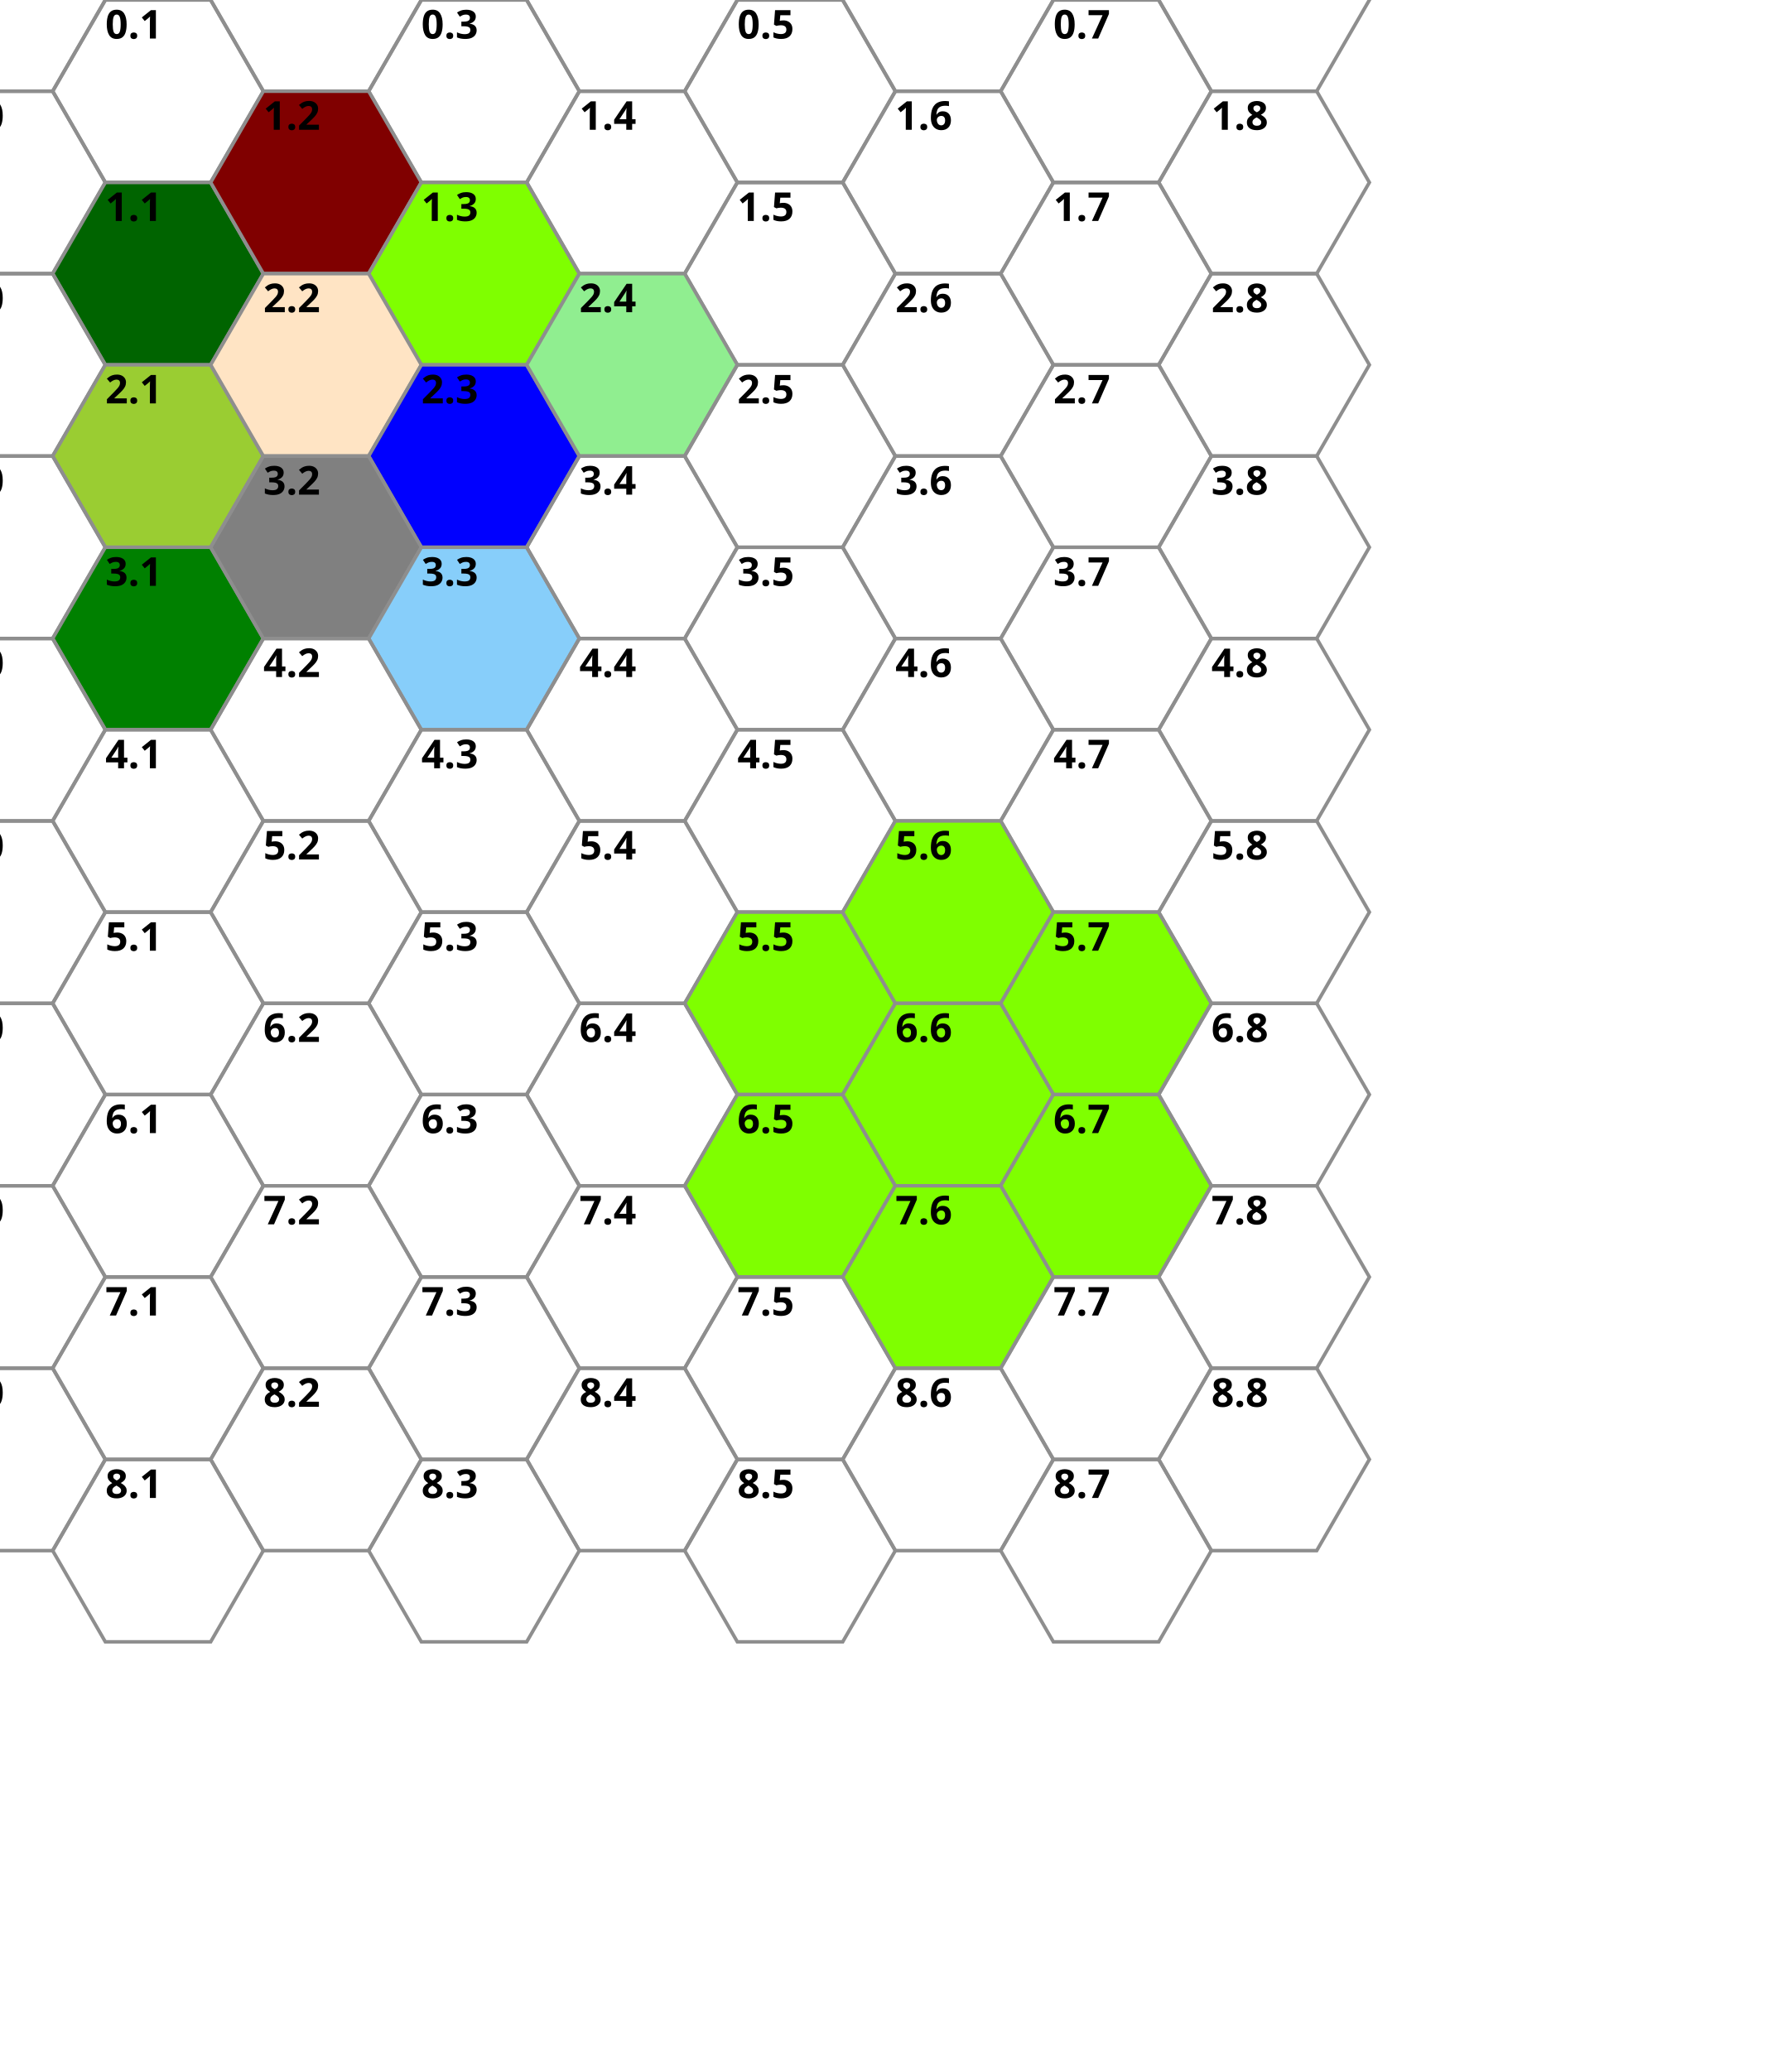
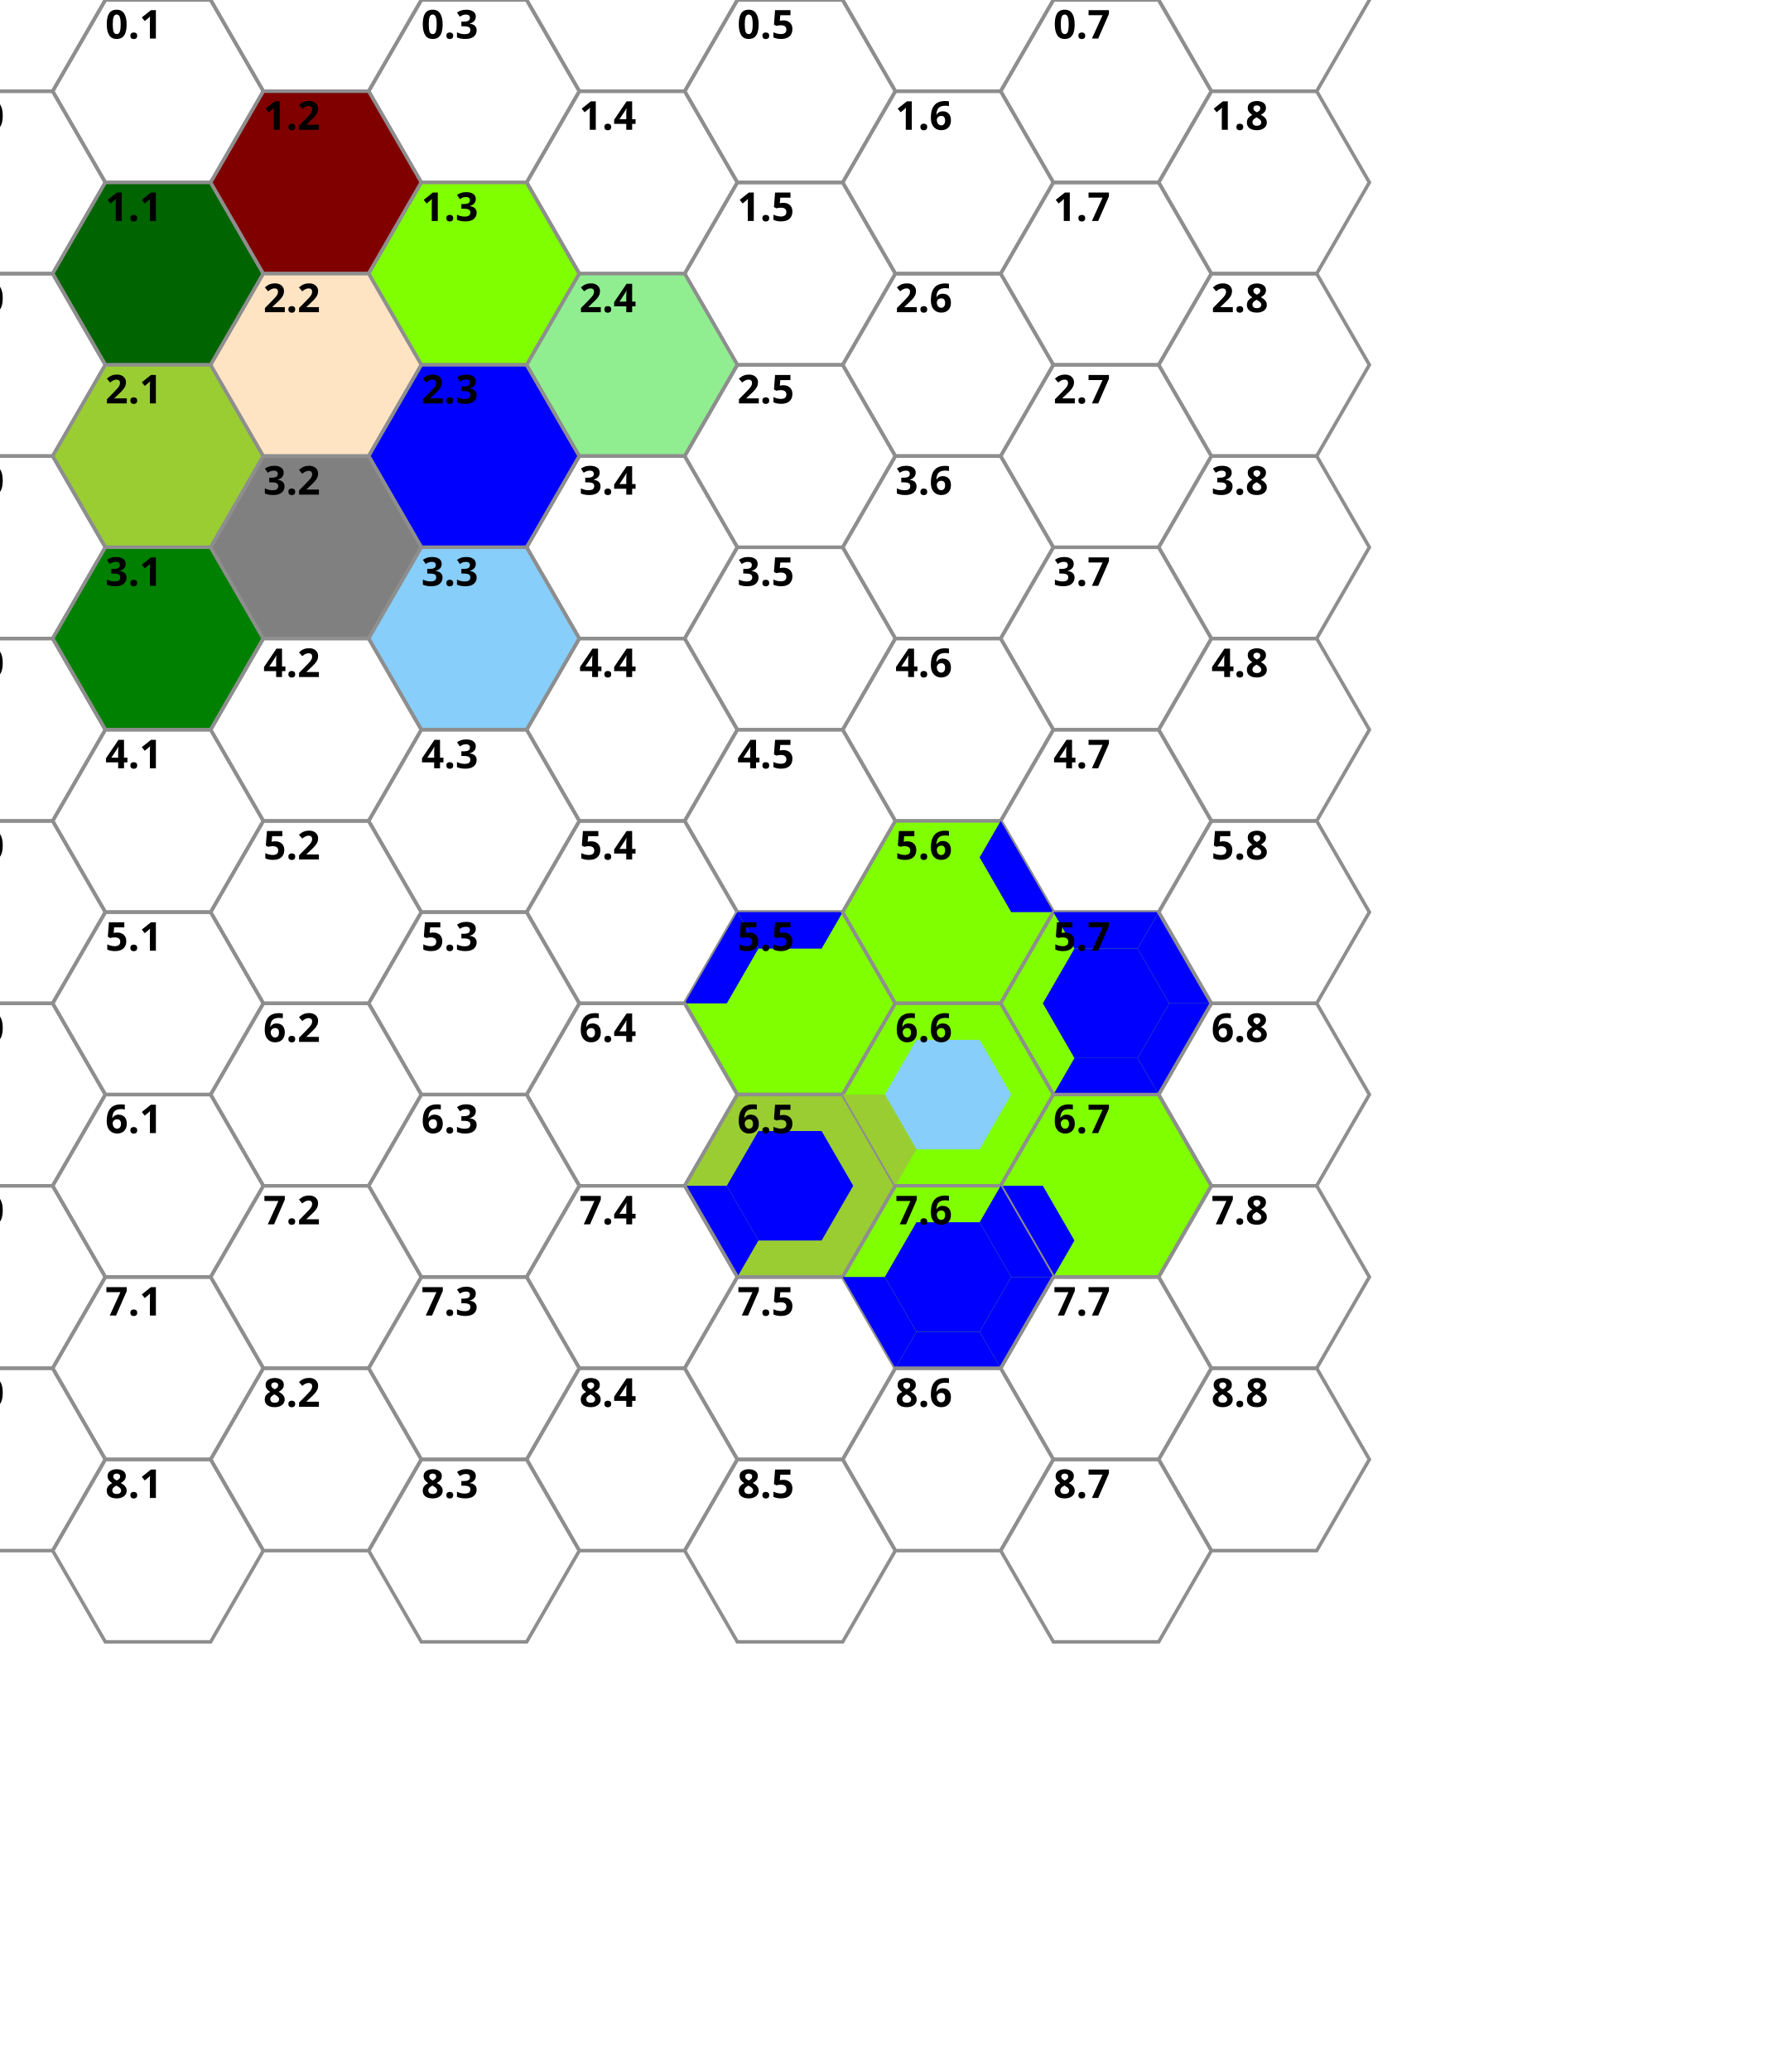
<svg xmlns="http://www.w3.org/2000/svg" width="270mm" height="312mm" data-name="Layer 1" id="Layer_1">
  <style type="text/css">
        polygon {
+             stroke-width: 2.0;
+         }
+ 
+         .grid {
            fill: none;
            stroke: #8E8E8E;
-             stroke-width: 2.0;
            stroke-miterlimit: 10;
        }

        .plain {
            fill: lightgreen;
        }

        .lwood {
            fill: green;
        }

        .hwood {
            fill: darkgreen;
        }

        .grass {
            fill: chartreuse;
        }

        .mountain {
            fill: maroon;
        }

        .hill {
            fill: bisque;
        }

        .sea {
            fill: blue;
        }


        .lake {
            fill: lightskyblue;
        }


        .marsh {
            fill: yellowgreen;
        }


        .desert {
            fill: lightyellow;
        }

        .unknown {
            fill: gray;
        }
    </style>
-   <polygon class="st0" points="60.0,0.0 30.0,-51.962 -30.0,-51.962 -60.0,0.0 -30.0,51.962 30.0,51.962 " />
-   <polygon class="st0" points="150.0,51.962 120.0,0.0 60.0,0.0 30.0,51.962 60.0,103.923 120.0,103.923 " />
-   <polygon class="st0" points="240.0,0.0 210.0,-51.962 150.0,-51.962 120.0,0.0 150.0,51.962 210.0,51.962 " />
-   <polygon class="st0" points="330.0,51.962 300.0,0.0 240.0,0.0 210.0,51.962 240.0,103.923 300.0,103.923 " />
-   <polygon class="st0" points="420.0,0.0 390.0,-51.962 330.0,-51.962 300.0,0.0 330.0,51.962 390.0,51.962 " />
-   <polygon class="st0" points="510.0,51.962 480.0,0.0 420.0,0.0 390.0,51.962 420.0,103.923 480.0,103.923 " />
-   <polygon class="st0" points="600.0,0.0 570.0,-51.962 510.0,-51.962 480.0,0.0 510.0,51.962 570.0,51.962 " />
-   <polygon class="st0" points="690.0,51.962 660.0,0.0 600.0,0.0 570.0,51.962 600.0,103.923 660.0,103.923 " />
-   <polygon class="st0" points="780.0,0.0 750.0,-51.962 690.0,-51.962 660.0,0.0 690.0,51.962 750.0,51.962 " />
-   <polygon class="st0" points="60.0,103.923 30.0,51.962 -30.0,51.962 -60.0,103.923 -30.0,155.885 30.0,155.885 " />
-   <polygon class="hwood" points="150.0,155.885 120.0,103.923 60.0,103.923 30.0,155.885 60.0,207.846 120.0,207.846 " />
-   <polygon class="mountain" points="240.0,103.923 210.0,51.962 150.0,51.962 120.0,103.923 150.0,155.885 210.0,155.885 " />
-   <polygon class="grass" points="330.0,155.885 300.0,103.923 240.0,103.923 210.0,155.885 240.0,207.846 300.0,207.846 " />
-   <polygon class="st0" points="420.0,103.923 390.0,51.962 330.0,51.962 300.0,103.923 330.0,155.885 390.0,155.885 " />
-   <polygon class="st0" points="510.0,155.885 480.0,103.923 420.0,103.923 390.0,155.885 420.0,207.846 480.0,207.846 " />
-   <polygon class="st0" points="600.0,103.923 570.0,51.962 510.0,51.962 480.0,103.923 510.0,155.885 570.0,155.885 " />
-   <polygon class="st0" points="690.0,155.885 660.0,103.923 600.0,103.923 570.0,155.885 600.0,207.846 660.0,207.846 " />
-   <polygon class="st0" points="780.0,103.923 750.0,51.962 690.0,51.962 660.0,103.923 690.0,155.885 750.0,155.885 " />
-   <polygon class="st0" points="60.0,207.846 30.0,155.885 -30.0,155.885 -60.0,207.846 -30.0,259.808 30.0,259.808 " />
-   <polygon class="marsh" points="150.0,259.808 120.0,207.846 60.0,207.846 30.0,259.808 60.0,311.769 120.0,311.769 " />
-   <polygon class="hill" points="240.0,207.846 210.0,155.885 150.0,155.885 120.0,207.846 150.0,259.808 210.0,259.808 " />
-   <polygon class="sea" points="330.0,259.808 300.0,207.846 240.0,207.846 210.0,259.808 240.0,311.769 300.0,311.769 " />
-   <polygon class="plain" points="420.0,207.846 390.0,155.885 330.0,155.885 300.0,207.846 330.0,259.808 390.0,259.808 " />
-   <polygon class="st0" points="510.0,259.808 480.0,207.846 420.0,207.846 390.0,259.808 420.0,311.769 480.0,311.769 " />
-   <polygon class="st0" points="600.0,207.846 570.0,155.885 510.0,155.885 480.0,207.846 510.0,259.808 570.0,259.808 " />
-   <polygon class="st0" points="690.0,259.808 660.0,207.846 600.0,207.846 570.0,259.808 600.0,311.769 660.0,311.769 " />
-   <polygon class="st0" points="780.0,207.846 750.0,155.885 690.0,155.885 660.0,207.846 690.0,259.808 750.0,259.808 " />
-   <polygon class="st0" points="60.0,311.769 30.0,259.808 -30.0,259.808 -60.0,311.769 -30.0,363.731 30.0,363.731 " />
-   <polygon class="lwood" points="150.0,363.731 120.0,311.769 60.0,311.769 30.0,363.731 60.0,415.692 120.0,415.692 " />
-   <polygon class="unknown" points="240.0,311.769 210.0,259.808 150.0,259.808 120.0,311.769 150.0,363.731 210.0,363.731 " />
-   <polygon class="lake" points="330.0,363.731 300.0,311.769 240.0,311.769 210.0,363.731 240.0,415.692 300.0,415.692 " />
-   <polygon class="st0" points="420.0,311.769 390.0,259.808 330.0,259.808 300.0,311.769 330.0,363.731 390.0,363.731 " />
-   <polygon class="st0" points="510.0,363.731 480.0,311.769 420.0,311.769 390.0,363.731 420.0,415.692 480.0,415.692 " />
-   <polygon class="st0" points="600.0,311.769 570.0,259.808 510.0,259.808 480.0,311.769 510.0,363.731 570.0,363.731 " />
-   <polygon class="st0" points="690.0,363.731 660.0,311.769 600.0,311.769 570.0,363.731 600.0,415.692 660.0,415.692 " />
-   <polygon class="st0" points="780.0,311.769 750.0,259.808 690.0,259.808 660.0,311.769 690.0,363.731 750.0,363.731 " />
-   <polygon class="st0" points="60.0,415.692 30.0,363.731 -30.0,363.731 -60.0,415.692 -30.0,467.654 30.0,467.654 " />
-   <polygon class="st0" points="150.0,467.654 120.0,415.692 60.0,415.692 30.0,467.654 60.0,519.615 120.0,519.615 " />
-   <polygon class="st0" points="240.0,415.692 210.0,363.731 150.0,363.731 120.0,415.692 150.0,467.654 210.0,467.654 " />
-   <polygon class="st0" points="330.0,467.654 300.0,415.692 240.0,415.692 210.0,467.654 240.0,519.615 300.0,519.615 " />
-   <polygon class="st0" points="420.0,415.692 390.0,363.731 330.0,363.731 300.0,415.692 330.0,467.654 390.0,467.654 " />
-   <polygon class="st0" points="510.0,467.654 480.0,415.692 420.0,415.692 390.0,467.654 420.0,519.615 480.0,519.615 " />
-   <polygon class="st0" points="600.0,415.692 570.0,363.731 510.0,363.731 480.0,415.692 510.0,467.654 570.0,467.654 " />
-   <polygon class="st0" points="690.0,467.654 660.0,415.692 600.0,415.692 570.0,467.654 600.0,519.615 660.0,519.615 " />
-   <polygon class="st0" points="780.0,415.692 750.0,363.731 690.0,363.731 660.0,415.692 690.0,467.654 750.0,467.654 " />
-   <polygon class="st0" points="60.0,519.615 30.0,467.654 -30.0,467.654 -60.0,519.615 -30.0,571.577 30.0,571.577 " />
-   <polygon class="st0" points="150.0,571.577 120.0,519.615 60.0,519.615 30.0,571.577 60.0,623.538 120.0,623.538 " />
-   <polygon class="st0" points="240.0,519.615 210.0,467.654 150.0,467.654 120.0,519.615 150.0,571.577 210.0,571.577 " />
-   <polygon class="st0" points="330.0,571.577 300.0,519.615 240.0,519.615 210.0,571.577 240.0,623.538 300.0,623.538 " />
-   <polygon class="st0" points="420.0,519.615 390.0,467.654 330.0,467.654 300.0,519.615 330.0,571.577 390.0,571.577 " />
-   <polygon class="grass" points="510.0,571.577 480.0,519.615 420.0,519.615 390.0,571.577 420.0,623.538 480.0,623.538 " />
-   <polygon class="grass" points="600.0,519.615 570.0,467.654 510.0,467.654 480.0,519.615 510.0,571.577 570.0,571.577 " />
-   <polygon class="grass" points="690.0,571.577 660.0,519.615 600.0,519.615 570.0,571.577 600.0,623.538 660.0,623.538 " />
-   <polygon class="st0" points="780.0,519.615 750.0,467.654 690.0,467.654 660.0,519.615 690.0,571.577 750.0,571.577 " />
-   <polygon class="st0" points="60.0,623.538 30.0,571.577 -30.0,571.577 -60.0,623.538 -30.0,675.5 30.0,675.5 " />
-   <polygon class="st0" points="150.0,675.5 120.0,623.538 60.0,623.538 30.0,675.5 60.0,727.461 120.0,727.461 " />
-   <polygon class="st0" points="240.0,623.538 210.0,571.577 150.0,571.577 120.0,623.538 150.0,675.5 210.0,675.5 " />
-   <polygon class="st0" points="330.0,675.5 300.0,623.538 240.0,623.538 210.0,675.5 240.0,727.461 300.0,727.461 " />
-   <polygon class="st0" points="420.0,623.538 390.0,571.577 330.0,571.577 300.0,623.538 330.0,675.5 390.0,675.5 " />
-   <polygon class="grass" points="510.0,675.5 480.0,623.538 420.0,623.538 390.0,675.5 420.0,727.461 480.0,727.461 " />
-   <polygon class="grass" points="600.0,623.538 570.0,571.577 510.0,571.577 480.0,623.538 510.0,675.5 570.0,675.5 " />
-   <polygon class="grass" points="690.0,675.5 660.0,623.538 600.0,623.538 570.0,675.5 600.0,727.461 660.0,727.461 " />
-   <polygon class="st0" points="780.0,623.538 750.0,571.577 690.0,571.577 660.0,623.538 690.0,675.5 750.0,675.5 " />
-   <polygon class="st0" points="60.0,727.461 30.0,675.5 -30.0,675.5 -60.0,727.461 -30.0,779.423 30.0,779.423 " />
-   <polygon class="st0" points="150.0,779.423 120.0,727.461 60.0,727.461 30.0,779.423 60.0,831.384 120.0,831.384 " />
-   <polygon class="st0" points="240.0,727.461 210.0,675.5 150.0,675.5 120.0,727.461 150.0,779.423 210.0,779.423 " />
-   <polygon class="st0" points="330.0,779.423 300.0,727.461 240.0,727.461 210.0,779.423 240.0,831.384 300.0,831.384 " />
-   <polygon class="st0" points="420.0,727.461 390.0,675.5 330.0,675.5 300.0,727.461 330.0,779.423 390.0,779.423 " />
-   <polygon class="st0" points="510.0,779.423 480.0,727.461 420.0,727.461 390.0,779.423 420.0,831.384 480.0,831.384 " />
-   <polygon class="grass" points="600.0,727.461 570.0,675.5 510.0,675.5 480.0,727.461 510.0,779.423 570.0,779.423 " />
-   <polygon class="st0" points="690.0,779.423 660.0,727.461 600.0,727.461 570.0,779.423 600.0,831.384 660.0,831.384 " />
-   <polygon class="st0" points="780.0,727.461 750.0,675.5 690.0,675.5 660.0,727.461 690.0,779.423 750.0,779.423 " />
-   <polygon class="st0" points="60.0,831.384 30.0,779.423 -30.0,779.423 -60.0,831.384 -30.0,883.346 30.0,883.346 " />
-   <polygon class="st0" points="150.0,883.346 120.0,831.384 60.0,831.384 30.0,883.346 60.0,935.307 120.0,935.307 " />
-   <polygon class="st0" points="240.0,831.384 210.0,779.423 150.0,779.423 120.0,831.384 150.0,883.346 210.0,883.346 " />
-   <polygon class="st0" points="330.0,883.346 300.0,831.384 240.0,831.384 210.0,883.346 240.0,935.307 300.0,935.307 " />
-   <polygon class="st0" points="420.0,831.384 390.0,779.423 330.0,779.423 300.0,831.384 330.0,883.346 390.0,883.346 " />
-   <polygon class="st0" points="510.0,883.346 480.0,831.384 420.0,831.384 390.0,883.346 420.0,935.307 480.0,935.307 " />
-   <polygon class="st0" points="600.0,831.384 570.0,779.423 510.0,779.423 480.0,831.384 510.0,883.346 570.0,883.346 " />
-   <polygon class="st0" points="690.0,883.346 660.0,831.384 600.0,831.384 570.0,883.346 600.0,935.307 660.0,935.307 " />
-   <polygon class="st0" points="780.0,831.384 750.0,779.423 690.0,779.423 660.0,831.384 690.0,883.346 750.0,883.346 " />
+   <polygon class="grid " points="60.0,0.0 30.0,-51.962 -30.0,-51.962 -60.0,0.0 -30.0,51.962 30.0,51.962 " />
+   <polygon class="grid " points="150.0,51.962 120.0,0.0 60.0,0.0 30.0,51.962 60.0,103.923 120.0,103.923 " />
+   <polygon class="grid " points="240.0,0.0 210.0,-51.962 150.0,-51.962 120.0,0.0 150.0,51.962 210.0,51.962 " />
+   <polygon class="grid " points="330.0,51.962 300.0,0.0 240.0,0.0 210.0,51.962 240.0,103.923 300.0,103.923 " />
+   <polygon class="grid " points="420.0,0.0 390.0,-51.962 330.0,-51.962 300.0,0.0 330.0,51.962 390.0,51.962 " />
+   <polygon class="grid " points="510.0,51.962 480.0,0.0 420.0,0.0 390.0,51.962 420.0,103.923 480.0,103.923 " />
+   <polygon class="grid " points="600.0,0.0 570.0,-51.962 510.0,-51.962 480.0,0.0 510.0,51.962 570.0,51.962 " />
+   <polygon class="grid " points="690.0,51.962 660.0,0.0 600.0,0.0 570.0,51.962 600.0,103.923 660.0,103.923 " />
+   <polygon class="grid " points="780.0,0.0 750.0,-51.962 690.0,-51.962 660.0,0.0 690.0,51.962 750.0,51.962 " />
+   <polygon class="grid " points="60.0,103.923 30.0,51.962 -30.0,51.962 -60.0,103.923 -30.0,155.885 30.0,155.885 " />
+   <polygon class="grid  hwood" points="150.0,155.885 120.0,103.923 60.0,103.923 30.0,155.885 60.0,207.846 120.0,207.846 " />
+   <polygon class="grid  mountain" points="240.0,103.923 210.0,51.962 150.0,51.962 120.0,103.923 150.0,155.885 210.0,155.885 " />
+   <polygon class="grid  grass" points="330.0,155.885 300.0,103.923 240.0,103.923 210.0,155.885 240.0,207.846 300.0,207.846 " />
+   <polygon class="grid " points="420.0,103.923 390.0,51.962 330.0,51.962 300.0,103.923 330.0,155.885 390.0,155.885 " />
+   <polygon class="grid " points="510.0,155.885 480.0,103.923 420.0,103.923 390.0,155.885 420.0,207.846 480.0,207.846 " />
+   <polygon class="grid " points="600.0,103.923 570.0,51.962 510.0,51.962 480.0,103.923 510.0,155.885 570.0,155.885 " />
+   <polygon class="grid " points="690.0,155.885 660.0,103.923 600.0,103.923 570.0,155.885 600.0,207.846 660.0,207.846 " />
+   <polygon class="grid " points="780.0,103.923 750.0,51.962 690.0,51.962 660.0,103.923 690.0,155.885 750.0,155.885 " />
+   <polygon class="grid " points="60.0,207.846 30.0,155.885 -30.0,155.885 -60.0,207.846 -30.0,259.808 30.0,259.808 " />
+   <polygon class="grid  marsh" points="150.0,259.808 120.0,207.846 60.0,207.846 30.0,259.808 60.0,311.769 120.0,311.769 " />
+   <polygon class="grid  hill" points="240.0,207.846 210.0,155.885 150.0,155.885 120.0,207.846 150.0,259.808 210.0,259.808 " />
+   <polygon class="grid  sea" points="330.0,259.808 300.0,207.846 240.0,207.846 210.0,259.808 240.0,311.769 300.0,311.769 " />
+   <polygon class="grid  plain" points="420.0,207.846 390.0,155.885 330.0,155.885 300.0,207.846 330.0,259.808 390.0,259.808 " />
+   <polygon class="grid " points="510.0,259.808 480.0,207.846 420.0,207.846 390.0,259.808 420.0,311.769 480.0,311.769 " />
+   <polygon class="grid " points="600.0,207.846 570.0,155.885 510.0,155.885 480.0,207.846 510.0,259.808 570.0,259.808 " />
+   <polygon class="grid " points="690.0,259.808 660.0,207.846 600.0,207.846 570.0,259.808 600.0,311.769 660.0,311.769 " />
+   <polygon class="grid " points="780.0,207.846 750.0,155.885 690.0,155.885 660.0,207.846 690.0,259.808 750.0,259.808 " />
+   <polygon class="grid " points="60.0,311.769 30.0,259.808 -30.0,259.808 -60.0,311.769 -30.0,363.731 30.0,363.731 " />
+   <polygon class="grid  lwood" points="150.0,363.731 120.0,311.769 60.0,311.769 30.0,363.731 60.0,415.692 120.0,415.692 " />
+   <polygon class="grid  unknown" points="240.0,311.769 210.0,259.808 150.0,259.808 120.0,311.769 150.0,363.731 210.0,363.731 " />
+   <polygon class="grid  lake" points="330.0,363.731 300.0,311.769 240.0,311.769 210.0,363.731 240.0,415.692 300.0,415.692 " />
+   <polygon class="grid " points="420.0,311.769 390.0,259.808 330.0,259.808 300.0,311.769 330.0,363.731 390.0,363.731 " />
+   <polygon class="grid " points="510.0,363.731 480.0,311.769 420.0,311.769 390.0,363.731 420.0,415.692 480.0,415.692 " />
+   <polygon class="grid " points="600.0,311.769 570.0,259.808 510.0,259.808 480.0,311.769 510.0,363.731 570.0,363.731 " />
+   <polygon class="grid " points="690.0,363.731 660.0,311.769 600.0,311.769 570.0,363.731 600.0,415.692 660.0,415.692 " />
+   <polygon class="grid " points="780.0,311.769 750.0,259.808 690.0,259.808 660.0,311.769 690.0,363.731 750.0,363.731 " />
+   <polygon class="grid " points="60.0,415.692 30.0,363.731 -30.0,363.731 -60.0,415.692 -30.0,467.654 30.0,467.654 " />
+   <polygon class="grid " points="150.0,467.654 120.0,415.692 60.0,415.692 30.0,467.654 60.0,519.615 120.0,519.615 " />
+   <polygon class="grid " points="240.0,415.692 210.0,363.731 150.0,363.731 120.0,415.692 150.0,467.654 210.0,467.654 " />
+   <polygon class="grid " points="330.0,467.654 300.0,415.692 240.0,415.692 210.0,467.654 240.0,519.615 300.0,519.615 " />
+   <polygon class="grid " points="420.0,415.692 390.0,363.731 330.0,363.731 300.0,415.692 330.0,467.654 390.0,467.654 " />
+   <polygon class="grid " points="510.0,467.654 480.0,415.692 420.0,415.692 390.0,467.654 420.0,519.615 480.0,519.615 " />
+   <polygon class="grid " points="600.0,415.692 570.0,363.731 510.0,363.731 480.0,415.692 510.0,467.654 570.0,467.654 " />
+   <polygon class="grid " points="690.0,467.654 660.0,415.692 600.0,415.692 570.0,467.654 600.0,519.615 660.0,519.615 " />
+   <polygon class="grid " points="780.0,415.692 750.0,363.731 690.0,363.731 660.0,415.692 690.0,467.654 750.0,467.654 " />
+   <polygon class="grid " points="60.0,519.615 30.0,467.654 -30.0,467.654 -60.0,519.615 -30.0,571.577 30.0,571.577 " />
+   <polygon class="grid " points="150.0,571.577 120.0,519.615 60.0,519.615 30.0,571.577 60.0,623.538 120.0,623.538 " />
+   <polygon class="grid " points="240.0,519.615 210.0,467.654 150.0,467.654 120.0,519.615 150.0,571.577 210.0,571.577 " />
+   <polygon class="grid " points="330.0,571.577 300.0,519.615 240.0,519.615 210.0,571.577 240.0,623.538 300.0,623.538 " />
+   <polygon class="grid " points="420.0,519.615 390.0,467.654 330.0,467.654 300.0,519.615 330.0,571.577 390.0,571.577 " />
+   <polygon class="grid  grass" points="510.0,571.577 480.0,519.615 420.0,519.615 390.0,571.577 420.0,623.538 480.0,623.538 " />
+   <polygon class="sea" points="414.0,571.577 432.0,540.4 420.0,519.615 390.0,571.577" />
+   <polygon class="sea" points="468.0,540.4 432.0,540.4 420.0,519.615 480.0,519.615" />
+   <polygon class="grid  grass" points="600.0,519.615 570.0,467.654 510.0,467.654 480.0,519.615 510.0,571.577 570.0,571.577 " />
+   <polygon class="sea" points="576.0,519.615 558.0,488.438 570.0,467.654 600.0,519.615" />
+   <polygon class="grid  grass" points="690.0,571.577 660.0,519.615 600.0,519.615 570.0,571.577 600.0,623.538 660.0,623.538 " />
+   <polygon class="sea" points="666.0,571.577 648.0,540.4 660.0,519.615 690.0,571.577" />
+   <polygon class="sea" points="648.0,540.4 612.0,540.4 600.0,519.615 660.0,519.615" />
+   <polygon class="sea" points="666.0,571.577 648.0,602.754 660.0,623.538 690.0,571.577" />
+   <polygon class="sea" points="648.0,602.754 612.0,602.754 600.0,623.538 660.0,623.538" />
+   <polygon class="sea" points="666.0,571.577 648.0,540.4 612.0,540.4 594.0,571.577 612.0,602.754 648.0,602.754" />
+   <polygon class="grid " points="780.0,519.615 750.0,467.654 690.0,467.654 660.0,519.615 690.0,571.577 750.0,571.577 " />
+   <polygon class="grid " points="60.0,623.538 30.0,571.577 -30.0,571.577 -60.0,623.538 -30.0,675.5 30.0,675.5 " />
+   <polygon class="grid " points="150.0,675.5 120.0,623.538 60.0,623.538 30.0,675.5 60.0,727.461 120.0,727.461 " />
+   <polygon class="grid " points="240.0,623.538 210.0,571.577 150.0,571.577 120.0,623.538 150.0,675.5 210.0,675.5 " />
+   <polygon class="grid " points="330.0,675.5 300.0,623.538 240.0,623.538 210.0,675.5 240.0,727.461 300.0,727.461 " />
+   <polygon class="grid " points="420.0,623.538 390.0,571.577 330.0,571.577 300.0,623.538 330.0,675.5 390.0,675.5 " />
+   <polygon class="grid  marsh" points="510.0,675.5 480.0,623.538 420.0,623.538 390.0,675.5 420.0,727.461 480.0,727.461 " />
+   <polygon class="sea" points="414.0,675.5 432.0,706.677 420.0,727.461 390.0,675.5" />
+   <polygon class="sea" points="486.0,675.5 468.0,644.323 432.0,644.323 414.0,675.5 432.0,706.677 468.0,706.677" />
+   <polygon class="grid  grass" points="600.0,623.538 570.0,571.577 510.0,571.577 480.0,623.538 510.0,675.5 570.0,675.5 " />
+   <polygon class="lake" points="576.0,623.538 558.0,592.361 522.0,592.361 504.0,623.538 522.0,654.715 558.0,654.715" />
+   <polygon class="marsh" points="504.0,623.538 522.0,654.715 510.0,675.5 480.0,623.538" />
+   <polygon class="grid  grass" points="690.0,675.5 660.0,623.538 600.0,623.538 570.0,675.5 600.0,727.461 660.0,727.461 " />
+   <polygon class="sea" points="594.0,675.5 612.0,706.677 600.0,727.461 570.0,675.5" />
+   <polygon class="grid " points="780.0,623.538 750.0,571.577 690.0,571.577 660.0,623.538 690.0,675.5 750.0,675.5 " />
+   <polygon class="grid " points="60.0,727.461 30.0,675.5 -30.0,675.5 -60.0,727.461 -30.0,779.423 30.0,779.423 " />
+   <polygon class="grid " points="150.0,779.423 120.0,727.461 60.0,727.461 30.0,779.423 60.0,831.384 120.0,831.384 " />
+   <polygon class="grid " points="240.0,727.461 210.0,675.5 150.0,675.5 120.0,727.461 150.0,779.423 210.0,779.423 " />
+   <polygon class="grid " points="330.0,779.423 300.0,727.461 240.0,727.461 210.0,779.423 240.0,831.384 300.0,831.384 " />
+   <polygon class="grid " points="420.0,727.461 390.0,675.5 330.0,675.5 300.0,727.461 330.0,779.423 390.0,779.423 " />
+   <polygon class="grid " points="510.0,779.423 480.0,727.461 420.0,727.461 390.0,779.423 420.0,831.384 480.0,831.384 " />
+   <polygon class="grid  grass" points="600.0,727.461 570.0,675.5 510.0,675.5 480.0,727.461 510.0,779.423 570.0,779.423 " />
+   <polygon class="sea" points="504.0,727.461 522.0,758.638 510.0,779.423 480.0,727.461" />
+   <polygon class="sea" points="558.0,758.638 522.0,758.638 510.0,779.423 570.0,779.423" />
+   <polygon class="sea" points="576.0,727.461 558.0,758.638 570.0,779.423 600.0,727.461" />
+   <polygon class="sea" points="576.0,727.461 558.0,696.284 522.0,696.284 504.0,727.461 522.0,758.638 558.0,758.638" />
+   <polygon class="sea" points="576.0,727.461 558.0,696.284 570.0,675.5 600.0,727.461" />
+   <polygon class="grid " points="690.0,779.423 660.0,727.461 600.0,727.461 570.0,779.423 600.0,831.384 660.0,831.384 " />
+   <polygon class="grid " points="780.0,727.461 750.0,675.5 690.0,675.5 660.0,727.461 690.0,779.423 750.0,779.423 " />
+   <polygon class="grid " points="60.0,831.384 30.0,779.423 -30.0,779.423 -60.0,831.384 -30.0,883.346 30.0,883.346 " />
+   <polygon class="grid " points="150.0,883.346 120.0,831.384 60.0,831.384 30.0,883.346 60.0,935.307 120.0,935.307 " />
+   <polygon class="grid " points="240.0,831.384 210.0,779.423 150.0,779.423 120.0,831.384 150.0,883.346 210.0,883.346 " />
+   <polygon class="grid " points="330.0,883.346 300.0,831.384 240.0,831.384 210.0,883.346 240.0,935.307 300.0,935.307 " />
+   <polygon class="grid " points="420.0,831.384 390.0,779.423 330.0,779.423 300.0,831.384 330.0,883.346 390.0,883.346 " />
+   <polygon class="grid " points="510.0,883.346 480.0,831.384 420.0,831.384 390.0,883.346 420.0,935.307 480.0,935.307 " />
+   <polygon class="grid " points="600.0,831.384 570.0,779.423 510.0,779.423 480.0,831.384 510.0,883.346 570.0,883.346 " />
+   <polygon class="grid " points="690.0,883.346 660.0,831.384 600.0,831.384 570.0,883.346 600.0,935.307 660.0,935.307 " />
+   <polygon class="grid " points="780.0,831.384 750.0,779.423 690.0,779.423 660.0,831.384 690.0,883.346 750.0,883.346 " />
  <text transform="translate(-30.0 -30.0)" style="font-size: 6.0mm;font-family: PTSans-NarrowBold, PT Sans Narrow;font-weight: 700">0.0</text>
  <text transform="translate(60.0 21.96152)" style="font-size: 6.0mm;font-family: PTSans-NarrowBold, PT Sans Narrow;font-weight: 700">0.1</text>
  <text transform="translate(150.0 -30.0)" style="font-size: 6.0mm;font-family: PTSans-NarrowBold, PT Sans Narrow;font-weight: 700">0.2</text>
  <text transform="translate(240.0 21.96152)" style="font-size: 6.0mm;font-family: PTSans-NarrowBold, PT Sans Narrow;font-weight: 700">0.3</text>
  <text transform="translate(330.0 -30.0)" style="font-size: 6.0mm;font-family: PTSans-NarrowBold, PT Sans Narrow;font-weight: 700">0.4</text>
  <text transform="translate(420.0 21.96152)" style="font-size: 6.0mm;font-family: PTSans-NarrowBold, PT Sans Narrow;font-weight: 700">0.5</text>
  <text transform="translate(510.0 -30.0)" style="font-size: 6.0mm;font-family: PTSans-NarrowBold, PT Sans Narrow;font-weight: 700">0.6</text>
  <text transform="translate(600.0 21.96152)" style="font-size: 6.0mm;font-family: PTSans-NarrowBold, PT Sans Narrow;font-weight: 700">0.7</text>
  <text transform="translate(690.0 -30.0)" style="font-size: 6.0mm;font-family: PTSans-NarrowBold, PT Sans Narrow;font-weight: 700">0.8</text>
  <text transform="translate(-30.0 73.92305)" style="font-size: 6.0mm;font-family: PTSans-NarrowBold, PT Sans Narrow;font-weight: 700">1.0</text>
  <text transform="translate(60.0 125.8846)" style="font-size: 6.0mm;font-family: PTSans-NarrowBold, PT Sans Narrow;font-weight: 700">1.1</text>
  <text transform="translate(150.0 73.92305)" style="font-size: 6.0mm;font-family: PTSans-NarrowBold, PT Sans Narrow;font-weight: 700">1.2</text>
  <text transform="translate(240.0 125.8846)" style="font-size: 6.0mm;font-family: PTSans-NarrowBold, PT Sans Narrow;font-weight: 700">1.3</text>
  <text transform="translate(330.0 73.92305)" style="font-size: 6.0mm;font-family: PTSans-NarrowBold, PT Sans Narrow;font-weight: 700">1.4</text>
  <text transform="translate(420.0 125.8846)" style="font-size: 6.0mm;font-family: PTSans-NarrowBold, PT Sans Narrow;font-weight: 700">1.5</text>
  <text transform="translate(510.0 73.92305)" style="font-size: 6.0mm;font-family: PTSans-NarrowBold, PT Sans Narrow;font-weight: 700">1.6</text>
  <text transform="translate(600.0 125.8846)" style="font-size: 6.0mm;font-family: PTSans-NarrowBold, PT Sans Narrow;font-weight: 700">1.7</text>
  <text transform="translate(690.0 73.92305)" style="font-size: 6.0mm;font-family: PTSans-NarrowBold, PT Sans Narrow;font-weight: 700">1.8</text>
  <text transform="translate(-30.0 177.8461)" style="font-size: 6.0mm;font-family: PTSans-NarrowBold, PT Sans Narrow;font-weight: 700">2.0</text>
  <text transform="translate(60.0 229.8076)" style="font-size: 6.0mm;font-family: PTSans-NarrowBold, PT Sans Narrow;font-weight: 700">2.1</text>
  <text transform="translate(150.0 177.8461)" style="font-size: 6.0mm;font-family: PTSans-NarrowBold, PT Sans Narrow;font-weight: 700">2.2</text>
  <text transform="translate(240.0 229.8076)" style="font-size: 6.0mm;font-family: PTSans-NarrowBold, PT Sans Narrow;font-weight: 700">2.3</text>
  <text transform="translate(330.0 177.8461)" style="font-size: 6.0mm;font-family: PTSans-NarrowBold, PT Sans Narrow;font-weight: 700">2.4</text>
  <text transform="translate(420.0 229.8076)" style="font-size: 6.0mm;font-family: PTSans-NarrowBold, PT Sans Narrow;font-weight: 700">2.5</text>
  <text transform="translate(510.0 177.8461)" style="font-size: 6.0mm;font-family: PTSans-NarrowBold, PT Sans Narrow;font-weight: 700">2.6</text>
  <text transform="translate(600.0 229.8076)" style="font-size: 6.0mm;font-family: PTSans-NarrowBold, PT Sans Narrow;font-weight: 700">2.7</text>
  <text transform="translate(690.0 177.8461)" style="font-size: 6.0mm;font-family: PTSans-NarrowBold, PT Sans Narrow;font-weight: 700">2.8</text>
  <text transform="translate(-30.0 281.7691)" style="font-size: 6.0mm;font-family: PTSans-NarrowBold, PT Sans Narrow;font-weight: 700">3.0</text>
  <text transform="translate(60.0 333.7307)" style="font-size: 6.0mm;font-family: PTSans-NarrowBold, PT Sans Narrow;font-weight: 700">3.1</text>
  <text transform="translate(150.0 281.7691)" style="font-size: 6.0mm;font-family: PTSans-NarrowBold, PT Sans Narrow;font-weight: 700">3.2</text>
  <text transform="translate(240.0 333.7307)" style="font-size: 6.0mm;font-family: PTSans-NarrowBold, PT Sans Narrow;font-weight: 700">3.3</text>
  <text transform="translate(330.0 281.7691)" style="font-size: 6.0mm;font-family: PTSans-NarrowBold, PT Sans Narrow;font-weight: 700">3.4</text>
  <text transform="translate(420.0 333.7307)" style="font-size: 6.0mm;font-family: PTSans-NarrowBold, PT Sans Narrow;font-weight: 700">3.5</text>
  <text transform="translate(510.0 281.7691)" style="font-size: 6.0mm;font-family: PTSans-NarrowBold, PT Sans Narrow;font-weight: 700">3.6</text>
  <text transform="translate(600.0 333.7307)" style="font-size: 6.0mm;font-family: PTSans-NarrowBold, PT Sans Narrow;font-weight: 700">3.7</text>
  <text transform="translate(690.0 281.7691)" style="font-size: 6.0mm;font-family: PTSans-NarrowBold, PT Sans Narrow;font-weight: 700">3.8</text>
  <text transform="translate(-30.0 385.6922)" style="font-size: 6.0mm;font-family: PTSans-NarrowBold, PT Sans Narrow;font-weight: 700">4.0</text>
  <text transform="translate(60.0 437.6537)" style="font-size: 6.0mm;font-family: PTSans-NarrowBold, PT Sans Narrow;font-weight: 700">4.1</text>
  <text transform="translate(150.0 385.6922)" style="font-size: 6.0mm;font-family: PTSans-NarrowBold, PT Sans Narrow;font-weight: 700">4.2</text>
  <text transform="translate(240.0 437.6537)" style="font-size: 6.0mm;font-family: PTSans-NarrowBold, PT Sans Narrow;font-weight: 700">4.3</text>
  <text transform="translate(330.0 385.6922)" style="font-size: 6.0mm;font-family: PTSans-NarrowBold, PT Sans Narrow;font-weight: 700">4.4</text>
  <text transform="translate(420.0 437.6537)" style="font-size: 6.0mm;font-family: PTSans-NarrowBold, PT Sans Narrow;font-weight: 700">4.5</text>
  <text transform="translate(510.0 385.6922)" style="font-size: 6.0mm;font-family: PTSans-NarrowBold, PT Sans Narrow;font-weight: 700">4.6</text>
  <text transform="translate(600.0 437.6537)" style="font-size: 6.0mm;font-family: PTSans-NarrowBold, PT Sans Narrow;font-weight: 700">4.7</text>
  <text transform="translate(690.0 385.6922)" style="font-size: 6.0mm;font-family: PTSans-NarrowBold, PT Sans Narrow;font-weight: 700">4.8</text>
  <text transform="translate(-30.0 489.6152)" style="font-size: 6.0mm;font-family: PTSans-NarrowBold, PT Sans Narrow;font-weight: 700">5.0</text>
  <text transform="translate(60.0 541.5768)" style="font-size: 6.0mm;font-family: PTSans-NarrowBold, PT Sans Narrow;font-weight: 700">5.1</text>
  <text transform="translate(150.0 489.6152)" style="font-size: 6.0mm;font-family: PTSans-NarrowBold, PT Sans Narrow;font-weight: 700">5.2</text>
  <text transform="translate(240.0 541.5768)" style="font-size: 6.0mm;font-family: PTSans-NarrowBold, PT Sans Narrow;font-weight: 700">5.3</text>
  <text transform="translate(330.0 489.6152)" style="font-size: 6.0mm;font-family: PTSans-NarrowBold, PT Sans Narrow;font-weight: 700">5.4</text>
  <text transform="translate(420.0 541.5768)" style="font-size: 6.0mm;font-family: PTSans-NarrowBold, PT Sans Narrow;font-weight: 700">5.5</text>
  <text transform="translate(510.0 489.6152)" style="font-size: 6.0mm;font-family: PTSans-NarrowBold, PT Sans Narrow;font-weight: 700">5.6</text>
  <text transform="translate(600.0 541.5768)" style="font-size: 6.0mm;font-family: PTSans-NarrowBold, PT Sans Narrow;font-weight: 700">5.7</text>
  <text transform="translate(690.0 489.6152)" style="font-size: 6.0mm;font-family: PTSans-NarrowBold, PT Sans Narrow;font-weight: 700">5.8</text>
  <text transform="translate(-30.0 593.5383)" style="font-size: 6.0mm;font-family: PTSans-NarrowBold, PT Sans Narrow;font-weight: 700">6.0</text>
  <text transform="translate(60.0 645.4998)" style="font-size: 6.0mm;font-family: PTSans-NarrowBold, PT Sans Narrow;font-weight: 700">6.1</text>
  <text transform="translate(150.0 593.5383)" style="font-size: 6.0mm;font-family: PTSans-NarrowBold, PT Sans Narrow;font-weight: 700">6.2</text>
  <text transform="translate(240.0 645.4998)" style="font-size: 6.0mm;font-family: PTSans-NarrowBold, PT Sans Narrow;font-weight: 700">6.3</text>
  <text transform="translate(330.0 593.5383)" style="font-size: 6.0mm;font-family: PTSans-NarrowBold, PT Sans Narrow;font-weight: 700">6.4</text>
  <text transform="translate(420.0 645.4998)" style="font-size: 6.0mm;font-family: PTSans-NarrowBold, PT Sans Narrow;font-weight: 700">6.5</text>
  <text transform="translate(510.0 593.5383)" style="font-size: 6.0mm;font-family: PTSans-NarrowBold, PT Sans Narrow;font-weight: 700">6.6</text>
  <text transform="translate(600.0 645.4998)" style="font-size: 6.0mm;font-family: PTSans-NarrowBold, PT Sans Narrow;font-weight: 700">6.7</text>
  <text transform="translate(690.0 593.5383)" style="font-size: 6.0mm;font-family: PTSans-NarrowBold, PT Sans Narrow;font-weight: 700">6.8</text>
  <text transform="translate(-30.0 697.4613)" style="font-size: 6.0mm;font-family: PTSans-NarrowBold, PT Sans Narrow;font-weight: 700">7.0</text>
  <text transform="translate(60.0 749.4229)" style="font-size: 6.0mm;font-family: PTSans-NarrowBold, PT Sans Narrow;font-weight: 700">7.1</text>
  <text transform="translate(150.0 697.4613)" style="font-size: 6.0mm;font-family: PTSans-NarrowBold, PT Sans Narrow;font-weight: 700">7.2</text>
  <text transform="translate(240.0 749.4229)" style="font-size: 6.0mm;font-family: PTSans-NarrowBold, PT Sans Narrow;font-weight: 700">7.3</text>
  <text transform="translate(330.0 697.4613)" style="font-size: 6.0mm;font-family: PTSans-NarrowBold, PT Sans Narrow;font-weight: 700">7.4</text>
  <text transform="translate(420.0 749.4229)" style="font-size: 6.0mm;font-family: PTSans-NarrowBold, PT Sans Narrow;font-weight: 700">7.5</text>
  <text transform="translate(510.0 697.4613)" style="font-size: 6.0mm;font-family: PTSans-NarrowBold, PT Sans Narrow;font-weight: 700">7.6</text>
  <text transform="translate(600.0 749.4229)" style="font-size: 6.0mm;font-family: PTSans-NarrowBold, PT Sans Narrow;font-weight: 700">7.7</text>
  <text transform="translate(690.0 697.4613)" style="font-size: 6.0mm;font-family: PTSans-NarrowBold, PT Sans Narrow;font-weight: 700">7.8</text>
  <text transform="translate(-30.0 801.3844)" style="font-size: 6.0mm;font-family: PTSans-NarrowBold, PT Sans Narrow;font-weight: 700">8.0</text>
  <text transform="translate(60.0 853.3459)" style="font-size: 6.0mm;font-family: PTSans-NarrowBold, PT Sans Narrow;font-weight: 700">8.1</text>
  <text transform="translate(150.0 801.3844)" style="font-size: 6.0mm;font-family: PTSans-NarrowBold, PT Sans Narrow;font-weight: 700">8.2</text>
  <text transform="translate(240.0 853.3459)" style="font-size: 6.0mm;font-family: PTSans-NarrowBold, PT Sans Narrow;font-weight: 700">8.3</text>
  <text transform="translate(330.0 801.3844)" style="font-size: 6.0mm;font-family: PTSans-NarrowBold, PT Sans Narrow;font-weight: 700">8.4</text>
  <text transform="translate(420.0 853.3459)" style="font-size: 6.0mm;font-family: PTSans-NarrowBold, PT Sans Narrow;font-weight: 700">8.5</text>
  <text transform="translate(510.0 801.3844)" style="font-size: 6.0mm;font-family: PTSans-NarrowBold, PT Sans Narrow;font-weight: 700">8.6</text>
  <text transform="translate(600.0 853.3459)" style="font-size: 6.0mm;font-family: PTSans-NarrowBold, PT Sans Narrow;font-weight: 700">8.7</text>
  <text transform="translate(690.0 801.3844)" style="font-size: 6.0mm;font-family: PTSans-NarrowBold, PT Sans Narrow;font-weight: 700">8.8</text>
</svg>
